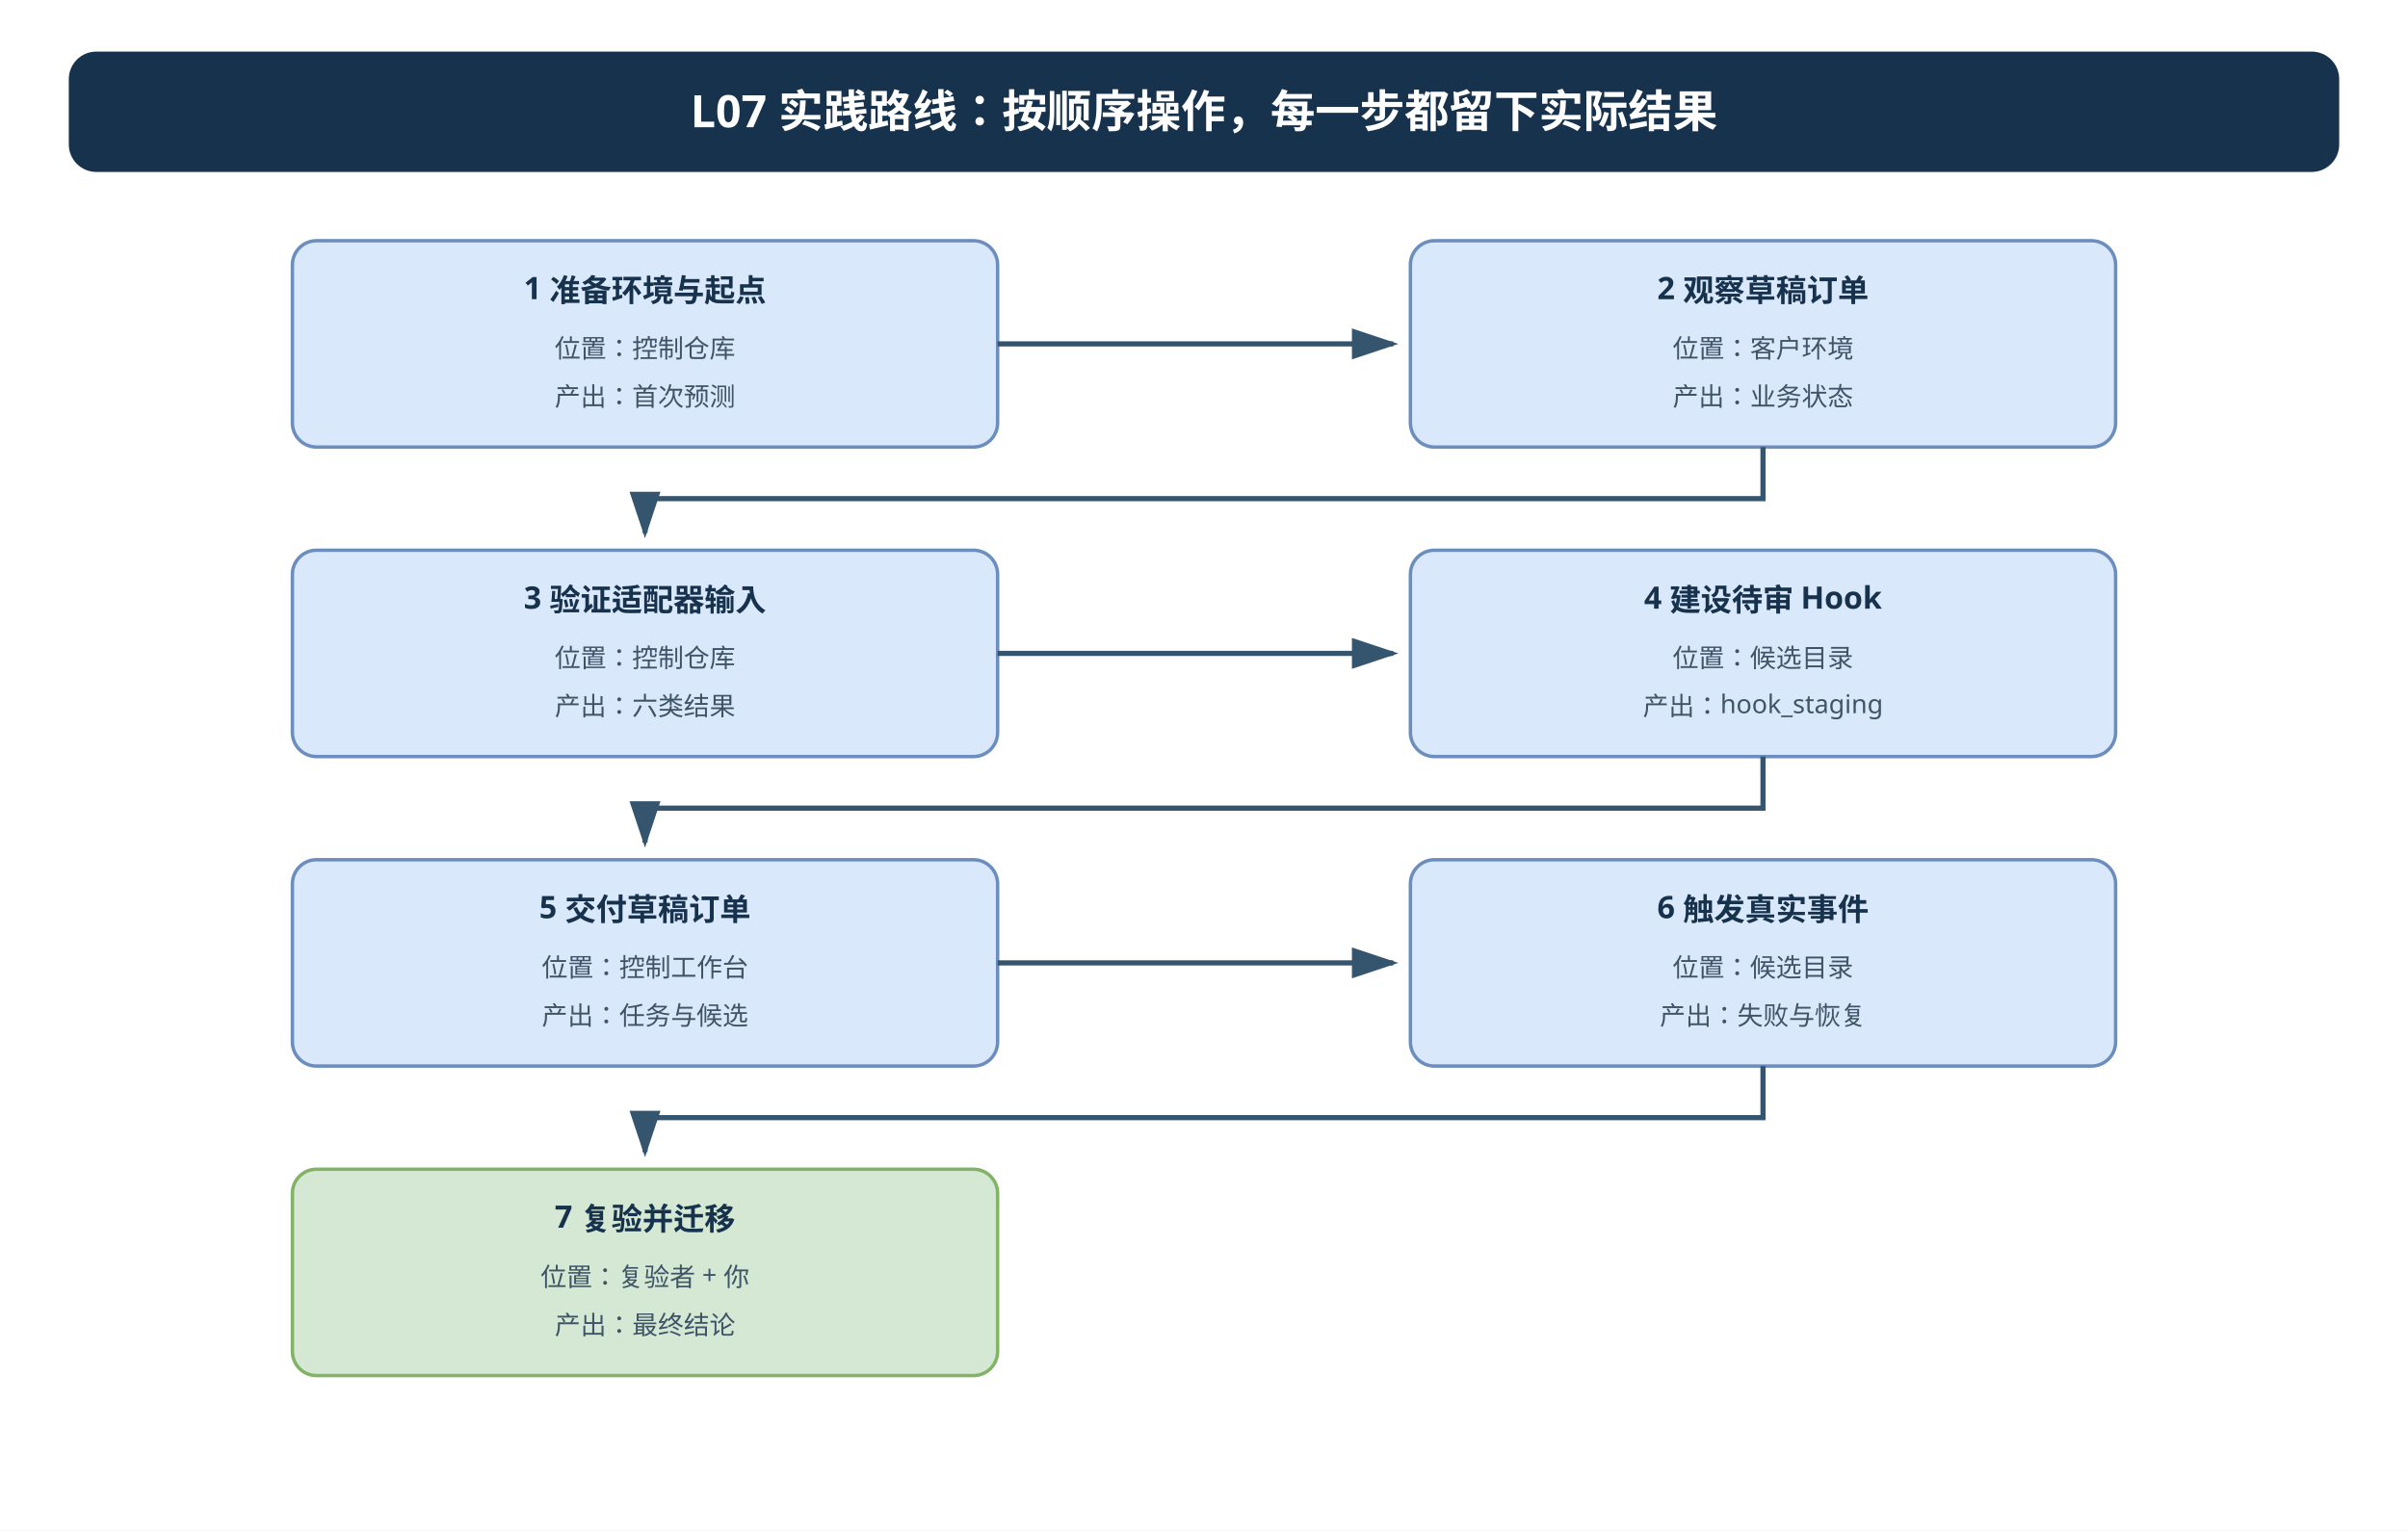
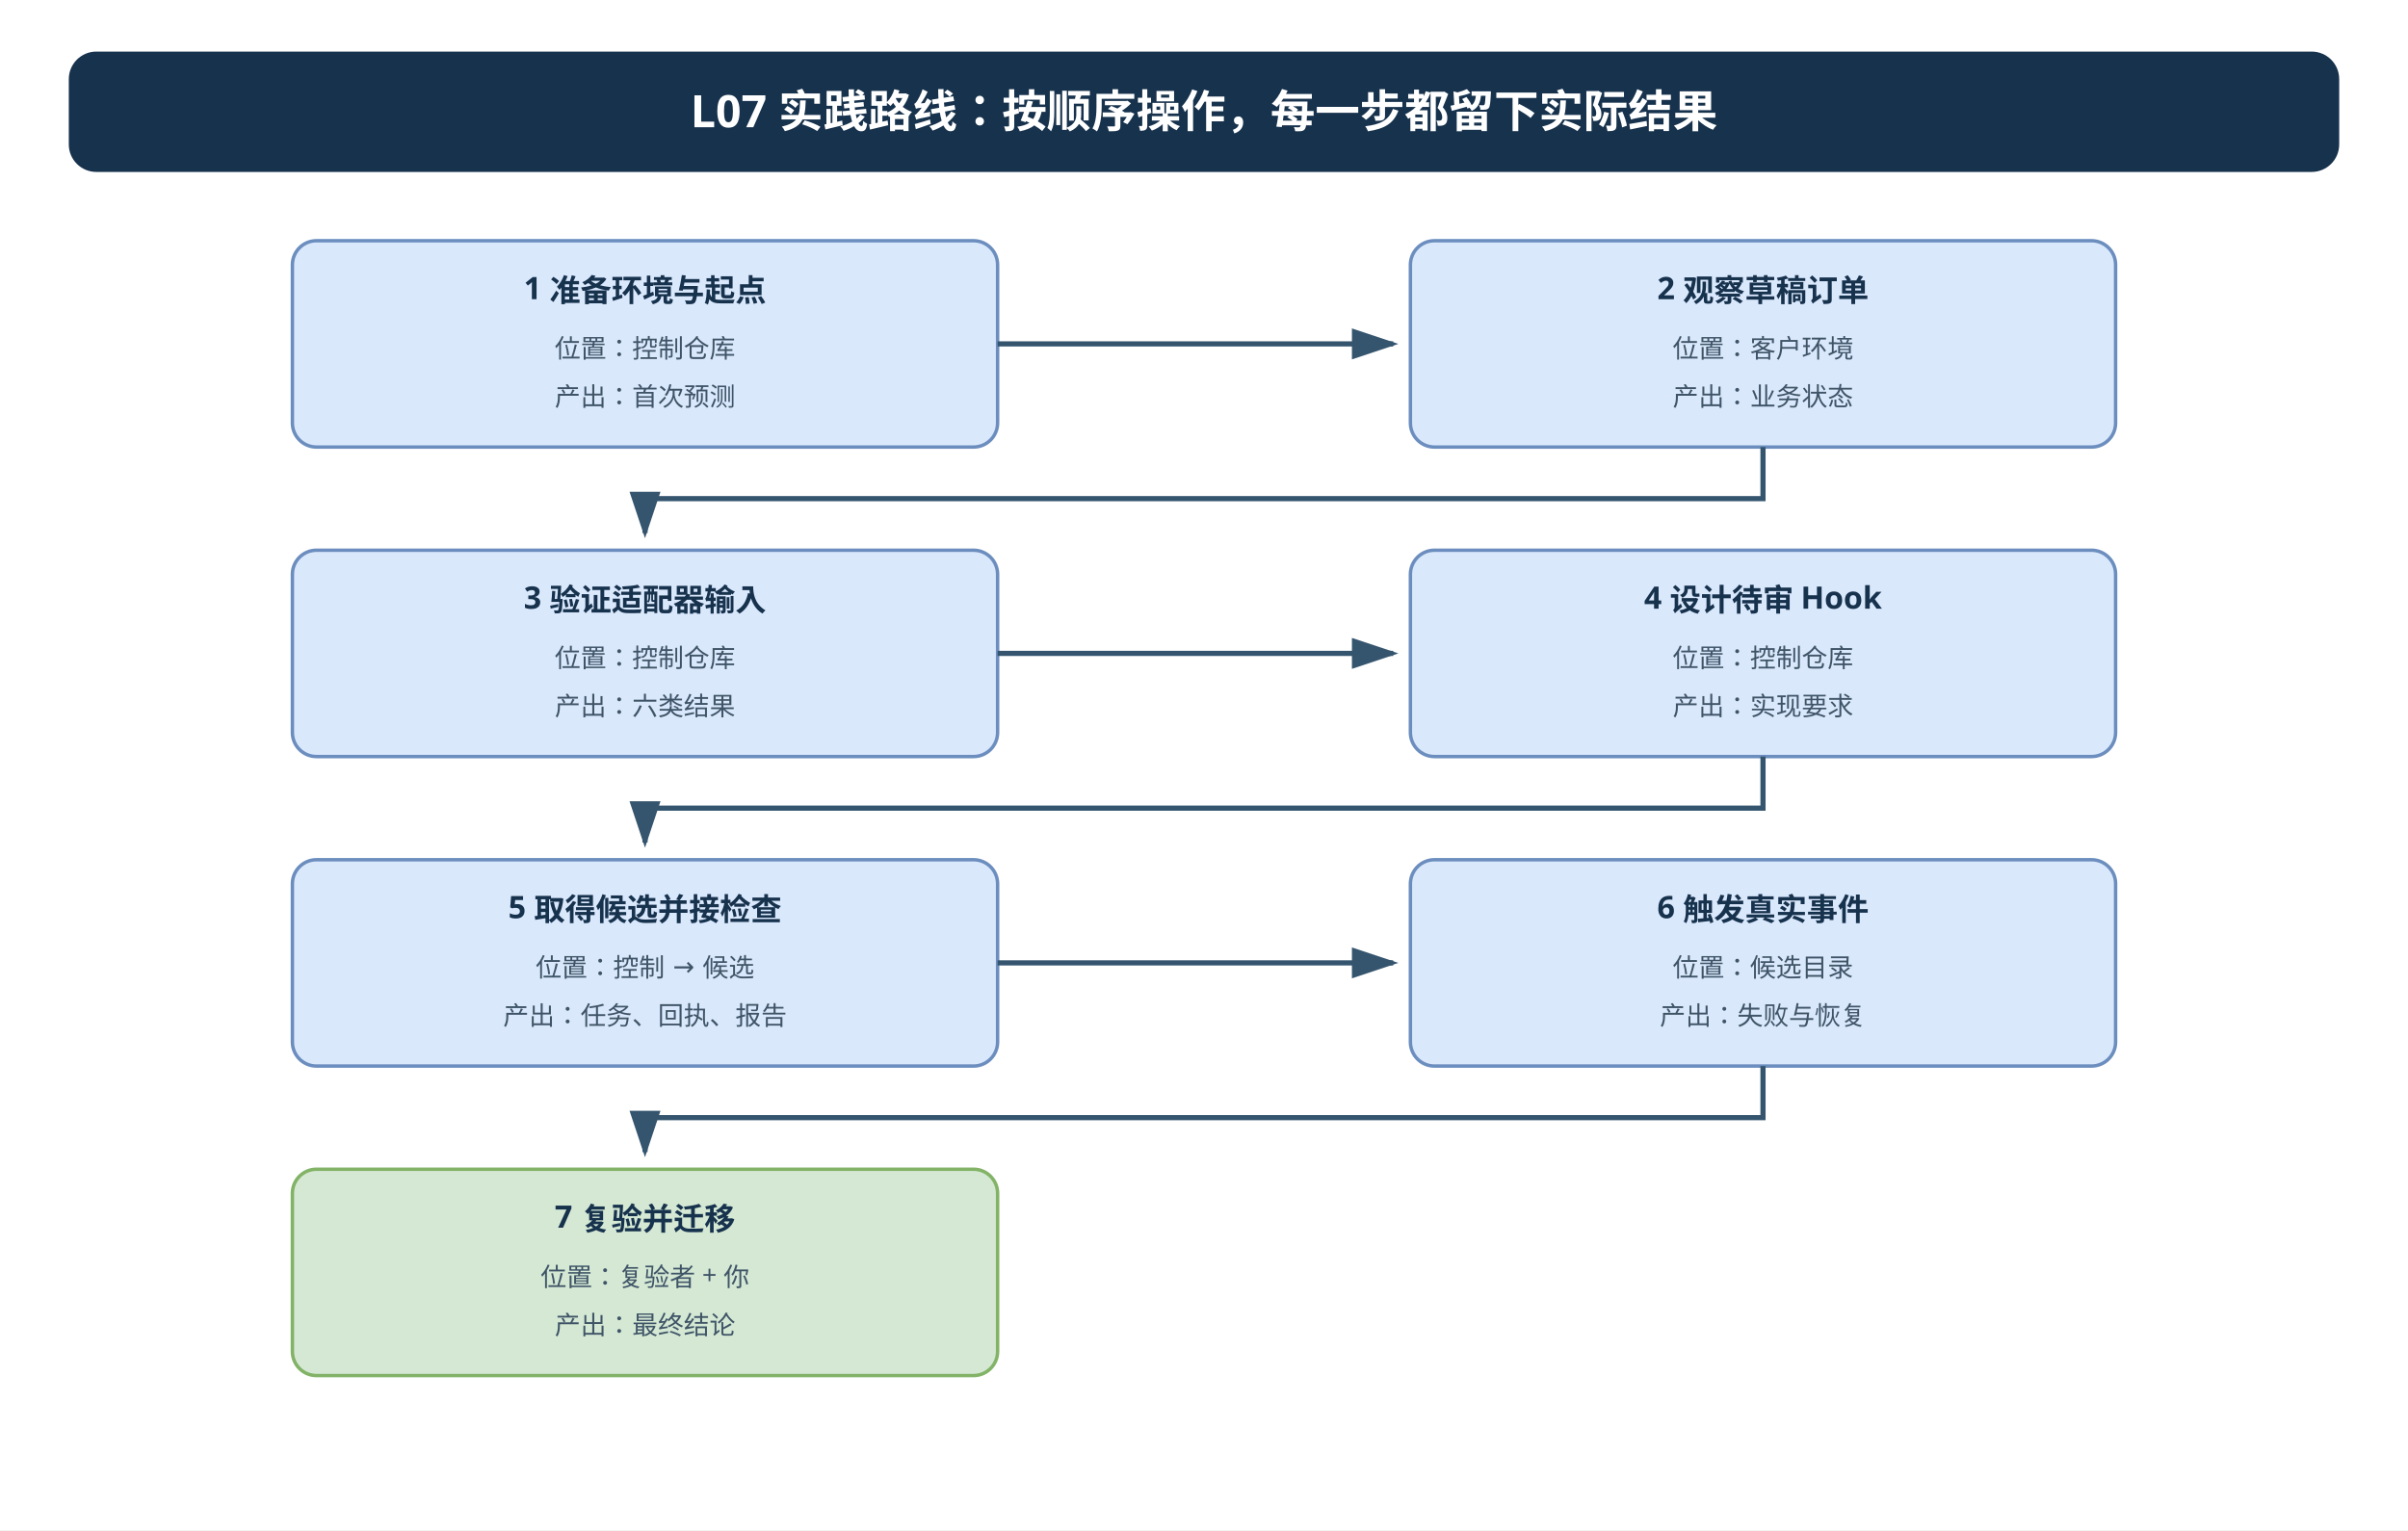
<svg xmlns="http://www.w3.org/2000/svg" width="1400" height="890" viewBox="0 0 1400 890">
  <defs>
    <marker id="arrow" markerWidth="10" markerHeight="10" refX="8" refY="3" orient="auto" markerUnits="strokeWidth">
      <path d="M0,0 L0,6 L9,3 z" fill="#35556f" />
    </marker>
    <style>.title{font:700 26px Microsoft YaHei,PingFang SC,sans-serif;fill:#fff}.step{font:700 18px Microsoft YaHei,PingFang SC,sans-serif;fill:#17324d}.meta{font:15px Microsoft YaHei,PingFang SC,sans-serif;fill:#3f5567}.edge{fill:none;stroke:#35556f;stroke-width:3;marker-end:url(#arrow)}</style>
  </defs>
  <rect width="1400" height="890" fill="#ffffff" />
  <rect x="40" y="30" width="1320" height="70" rx="16" fill="#17324d" />
  <text x="700" y="74" text-anchor="middle" class="title">L07 实践路线：按顺序操作，每一步都留下实际结果</text>
  <rect x="170" y="140" width="410" height="120" rx="14" fill="#dae8fc" stroke="#6c8ebf" stroke-width="2" />
  <text x="375" y="174" text-anchor="middle" class="step">1 准备环境与起点</text>
  <text x="375" y="208" text-anchor="middle" class="meta">位置：控制仓库</text>
  <text x="375" y="236" text-anchor="middle" class="meta">产出：首次预测</text>
  <rect x="820" y="140" width="410" height="120" rx="14" fill="#dae8fc" stroke="#6c8ebf" stroke-width="2" />
  <text x="1025" y="174" text-anchor="middle" class="step">2 观察草稿订单</text>
  <text x="1025" y="208" text-anchor="middle" class="meta">位置：客户环境</text>
  <text x="1025" y="236" text-anchor="middle" class="meta">产出：业务状态</text>
  <rect x="170" y="320" width="410" height="120" rx="14" fill="#dae8fc" stroke="#6c8ebf" stroke-width="2" />
  <text x="375" y="354" text-anchor="middle" class="step">3 验证适配器输入</text>
  <text x="375" y="388" text-anchor="middle" class="meta">位置：控制仓库</text>
  <text x="375" y="416" text-anchor="middle" class="meta">产出：六类结果</text>
  <rect x="820" y="320" width="410" height="120" rx="14" fill="#dae8fc" stroke="#6c8ebf" stroke-width="2" />
-   <text x="1025" y="354" text-anchor="middle" class="step">4 建设待审 Hook</text>
-   <text x="1025" y="388" text-anchor="middle" class="meta">位置：候选目录</text>
-   <text x="1025" y="416" text-anchor="middle" class="meta">产出：hook_staging</text>
+   <text x="1025" y="354" text-anchor="middle" class="step">4 设计待审 Hook</text>
+   <text x="1025" y="388" text-anchor="middle" class="meta">位置：控制仓库</text>
+   <text x="1025" y="416" text-anchor="middle" class="meta">产出：实现要求</text>
  <rect x="170" y="500" width="410" height="120" rx="14" fill="#dae8fc" stroke="#6c8ebf" stroke-width="2" />
-   <text x="375" y="534" text-anchor="middle" class="step">5 交付草稿订单</text>
-   <text x="375" y="568" text-anchor="middle" class="meta">位置：控制工作台</text>
-   <text x="375" y="596" text-anchor="middle" class="meta">产出：任务与候选</text>
+   <text x="375" y="534" text-anchor="middle" class="step">5 取得候选并接检查</text>
+   <text x="375" y="568" text-anchor="middle" class="meta">位置：控制 → 候选</text>
+   <text x="375" y="596" text-anchor="middle" class="meta">产出：任务、回执、报告</text>
  <rect x="820" y="500" width="410" height="120" rx="14" fill="#dae8fc" stroke="#6c8ebf" stroke-width="2" />
  <text x="1025" y="534" text-anchor="middle" class="step">6 触发真实事件</text>
  <text x="1025" y="568" text-anchor="middle" class="meta">位置：候选目录</text>
  <text x="1025" y="596" text-anchor="middle" class="meta">产出：失败与恢复</text>
  <rect x="170" y="680" width="410" height="120" rx="14" fill="#d5e8d4" stroke="#82b366" stroke-width="2" />
  <text x="375" y="714" text-anchor="middle" class="step">7 复验并迁移</text>
  <text x="375" y="748" text-anchor="middle" class="meta">位置：复验者 + 你</text>
  <text x="375" y="776" text-anchor="middle" class="meta">产出：最终结论</text>
  <path class="edge" d="M580 200 H810" />
  <path class="edge" d="M1025 260 V290 H375 V310" />
  <path class="edge" d="M580 380 H810" />
  <path class="edge" d="M1025 440 V470 H375 V490" />
  <path class="edge" d="M580 560 H810" />
  <path class="edge" d="M1025 620 V650 H375 V670" />
</svg>
